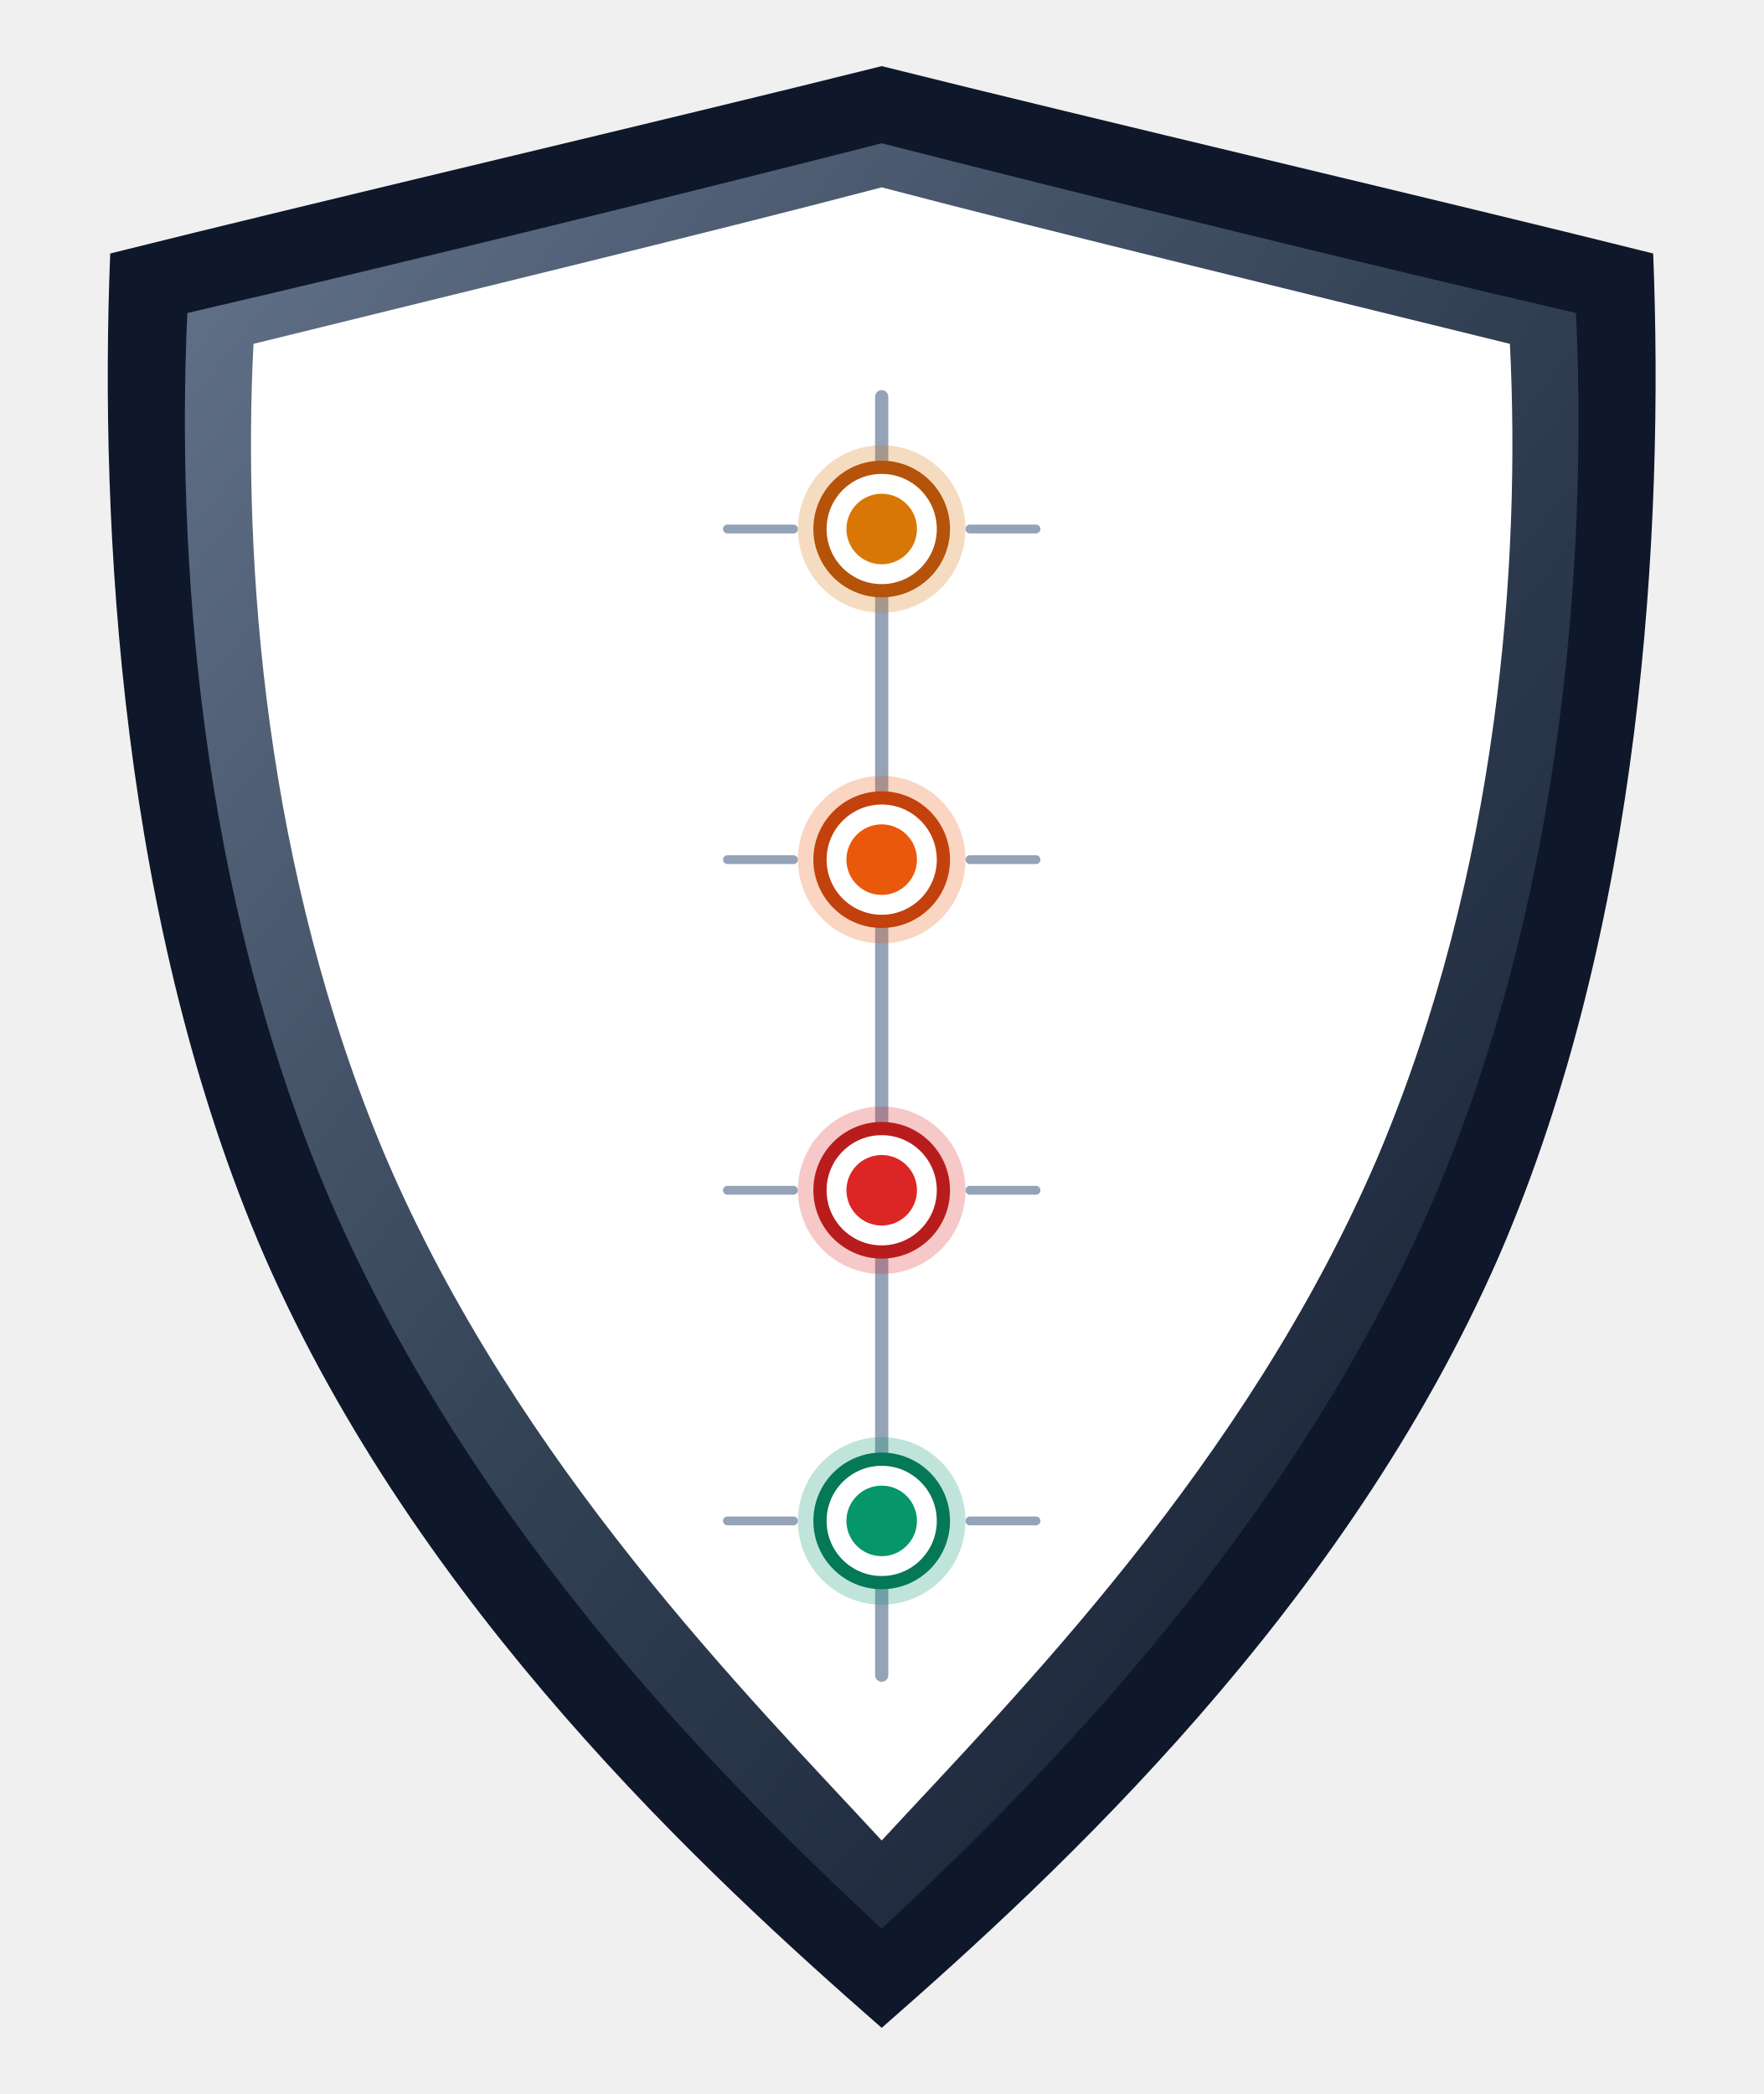
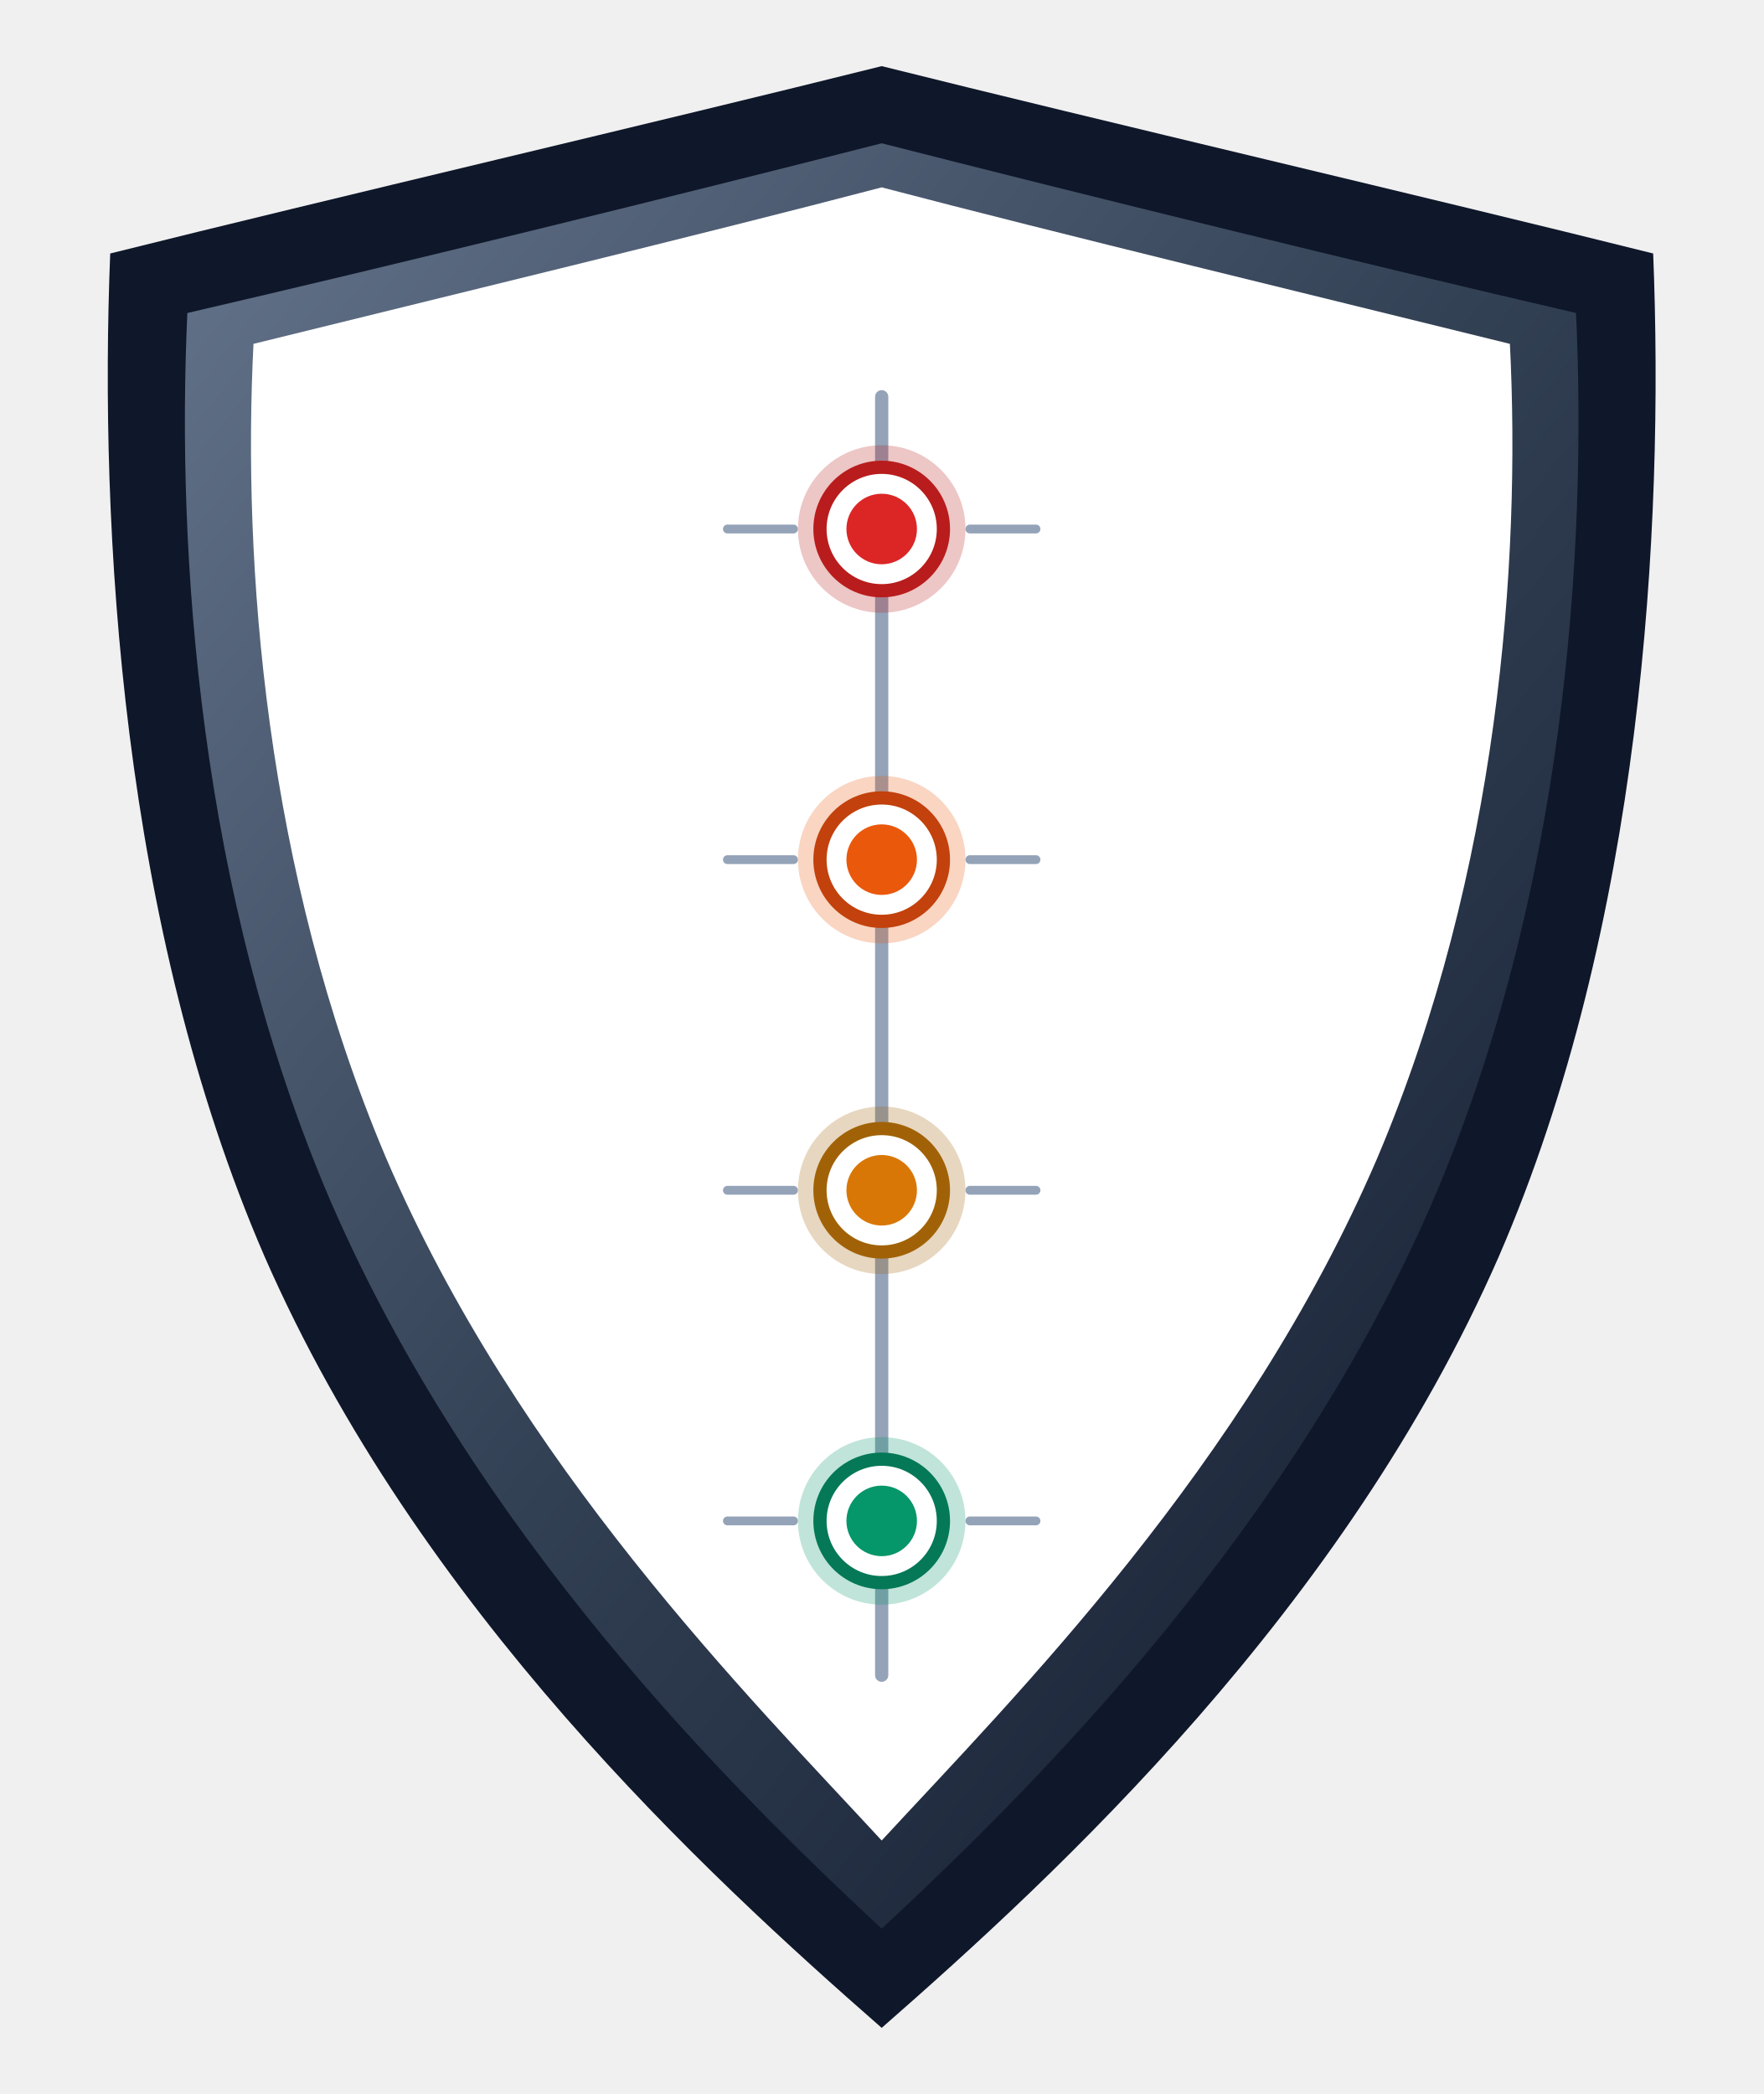
<svg xmlns="http://www.w3.org/2000/svg" viewBox="0 0 800 950" width="800" height="950" fill="none">
  <defs>
    <filter id="glow-light" x="-20%" y="-20%" width="140%" height="140%">
      <feGaussianBlur stdDeviation="8" result="blur" />
      <feComposite in="SourceGraphic" in2="blur" operator="over" />
    </filter>
    <linearGradient id="shield-rim-light" x1="0%" y1="0%" x2="100%" y2="100%">
      <stop offset="0%" stop-color="#64748b" />
      <stop offset="50%" stop-color="#334155" />
      <stop offset="100%" stop-color="#0f172a" />
    </linearGradient>
  </defs>
  <path d="M 400 30 C 500 55, 650 90, 750 115 C 755 240, 745 420, 680 570 C 610 730, 480 850, 400 920 C 320 850, 190 730, 120 570 C 55 420, 45 240, 50 115 C 150 90, 300 55, 400 30 Z" fill="#0f172a" />
  <path d="M 400 65 C 490 88, 620 120, 715 142 C 720 250, 710 405, 650 545 C 585 695, 470 810, 400 875 C 330 810, 215 695, 150 545 C 90 405, 80 250, 85 142 C 180 120, 310 88, 400 65 Z" fill="url(#shield-rim-light)" />
  <path d="M 400 85 C 480 106, 600 135, 685 156 C 690 255, 680 395, 625 525 C 565 665, 460 770, 400 835 C 340 770, 235 665, 175 525 C 120 395, 110 255, 115 156 C 200 135, 320 106, 400 85 Z" fill="#ffffff" />
  <line x1="400" y1="180" x2="400" y2="760" stroke="#94a3b8" stroke-width="6" stroke-linecap="round" stroke-dasharray="none" />
  <g class="timeline-node">
-     <circle cx="400" cy="240" r="38" fill="rgba(217, 119, 6, 0.25)" />
-     <circle cx="400" cy="240" r="28" fill="#ffffff" stroke="#b45309" stroke-width="6" />
-     <circle cx="400" cy="240" r="16" fill="#d97706" />
+     <circle cx="400" cy="240" r="38" fill="rgba(185, 28, 28, 0.25)" />
+     <circle cx="400" cy="240" r="28" fill="#ffffff" stroke="#b91c1c" stroke-width="6" />
+     <circle cx="400" cy="240" r="16" fill="#dc2626" />
    <line x1="330" y1="240" x2="360" y2="240" stroke="#94a3b8" stroke-width="4" stroke-linecap="round" />
    <line x1="440" y1="240" x2="470" y2="240" stroke="#94a3b8" stroke-width="4" stroke-linecap="round" />
  </g>
  <g class="timeline-node">
    <circle cx="400" cy="390" r="38" fill="rgba(234, 88, 12, 0.25)" />
    <circle cx="400" cy="390" r="28" fill="#ffffff" stroke="#c2410c" stroke-width="6" />
    <circle cx="400" cy="390" r="16" fill="#ea580c" />
    <line x1="330" y1="390" x2="360" y2="390" stroke="#94a3b8" stroke-width="4" stroke-linecap="round" />
    <line x1="440" y1="390" x2="470" y2="390" stroke="#94a3b8" stroke-width="4" stroke-linecap="round" />
  </g>
  <g class="timeline-node">
-     <circle cx="400" cy="540" r="38" fill="rgba(220, 38, 38, 0.25)" />
-     <circle cx="400" cy="540" r="28" fill="#ffffff" stroke="#b91c1c" stroke-width="6" />
-     <circle cx="400" cy="540" r="16" fill="#dc2626" />
+     <circle cx="400" cy="540" r="38" fill="rgba(161, 98, 7, 0.25)" />
+     <circle cx="400" cy="540" r="28" fill="#ffffff" stroke="#a16207" stroke-width="6" />
+     <circle cx="400" cy="540" r="16" fill="#d97706" />
    <line x1="330" y1="540" x2="360" y2="540" stroke="#94a3b8" stroke-width="4" stroke-linecap="round" />
    <line x1="440" y1="540" x2="470" y2="540" stroke="#94a3b8" stroke-width="4" stroke-linecap="round" />
  </g>
  <g class="timeline-node">
    <circle cx="400" cy="690" r="38" fill="rgba(5, 150, 105, 0.25)" />
    <circle cx="400" cy="690" r="28" fill="#ffffff" stroke="#047857" stroke-width="6" />
    <circle cx="400" cy="690" r="16" fill="#059669" />
    <line x1="330" y1="690" x2="360" y2="690" stroke="#94a3b8" stroke-width="4" stroke-linecap="round" />
    <line x1="440" y1="690" x2="470" y2="690" stroke="#94a3b8" stroke-width="4" stroke-linecap="round" />
  </g>
</svg>
